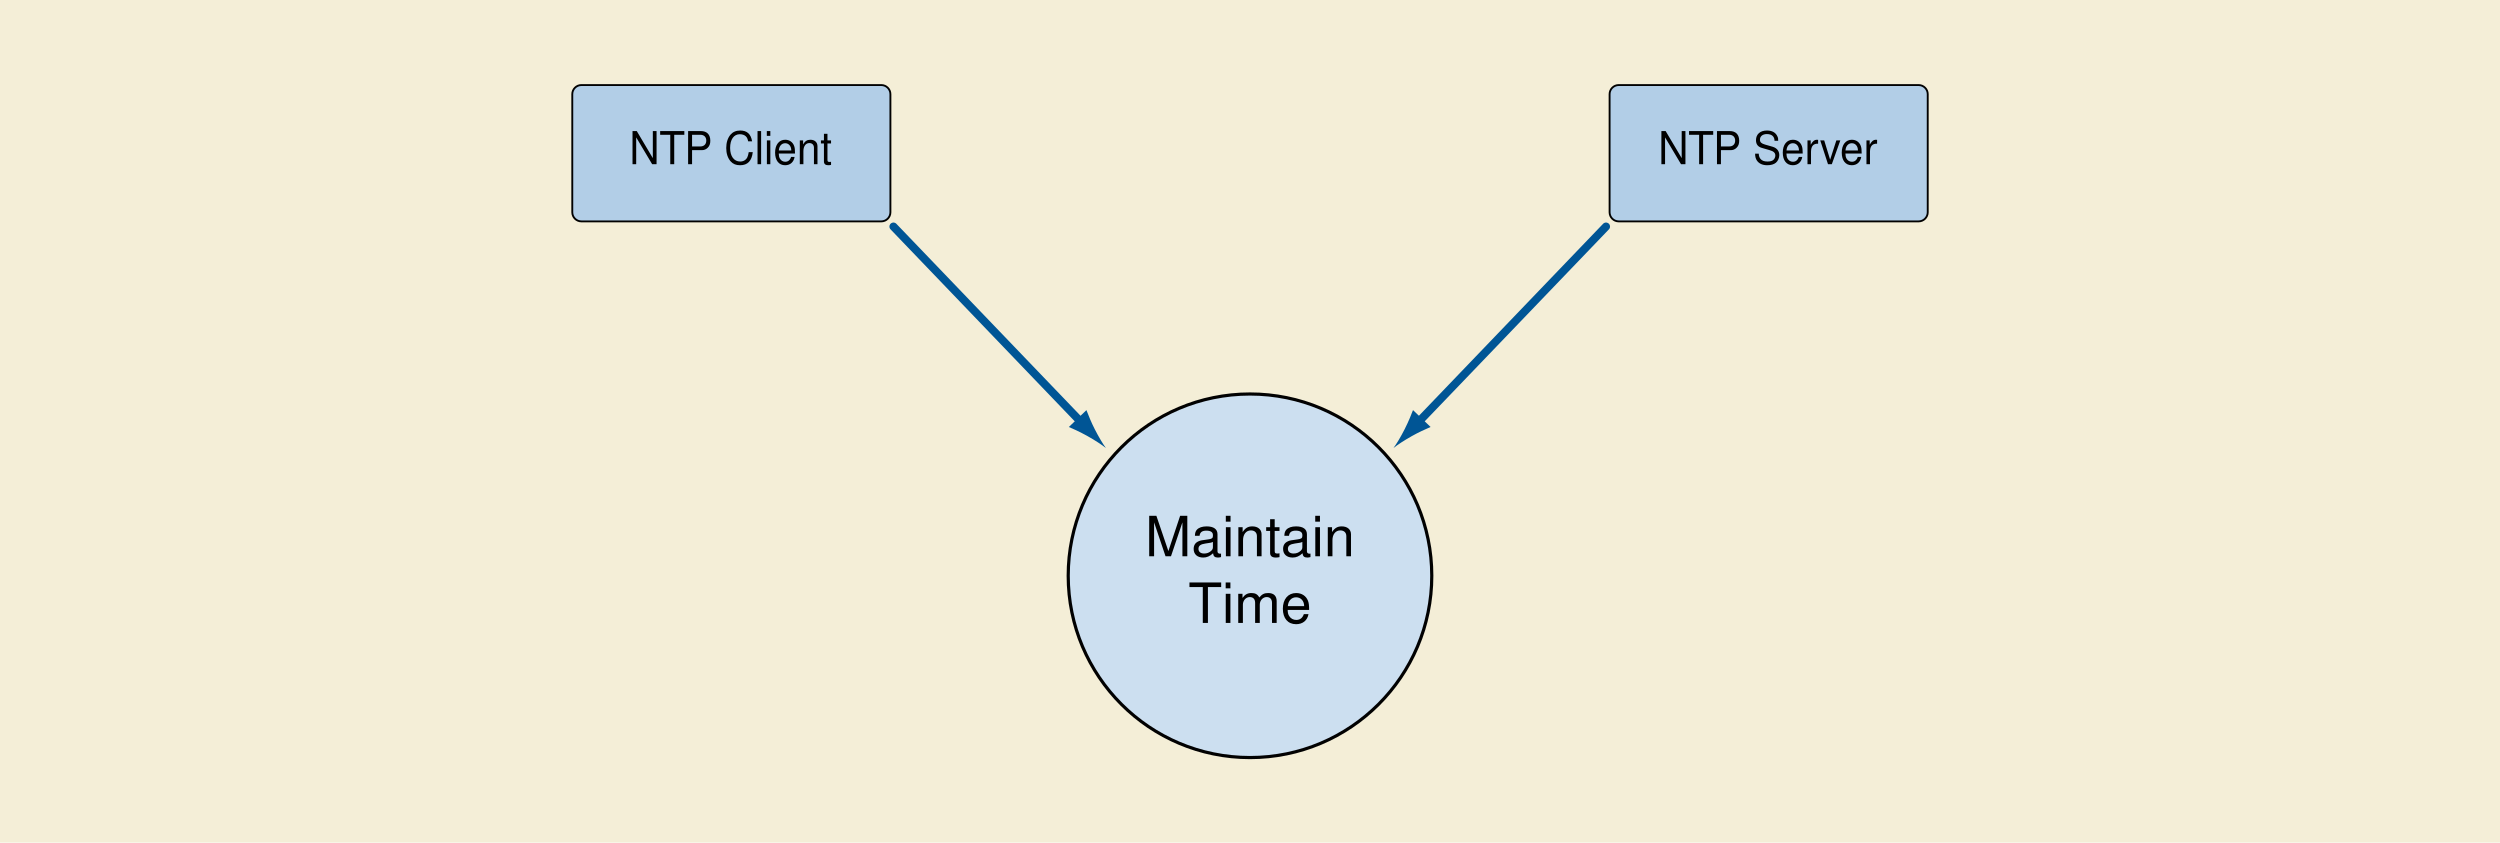
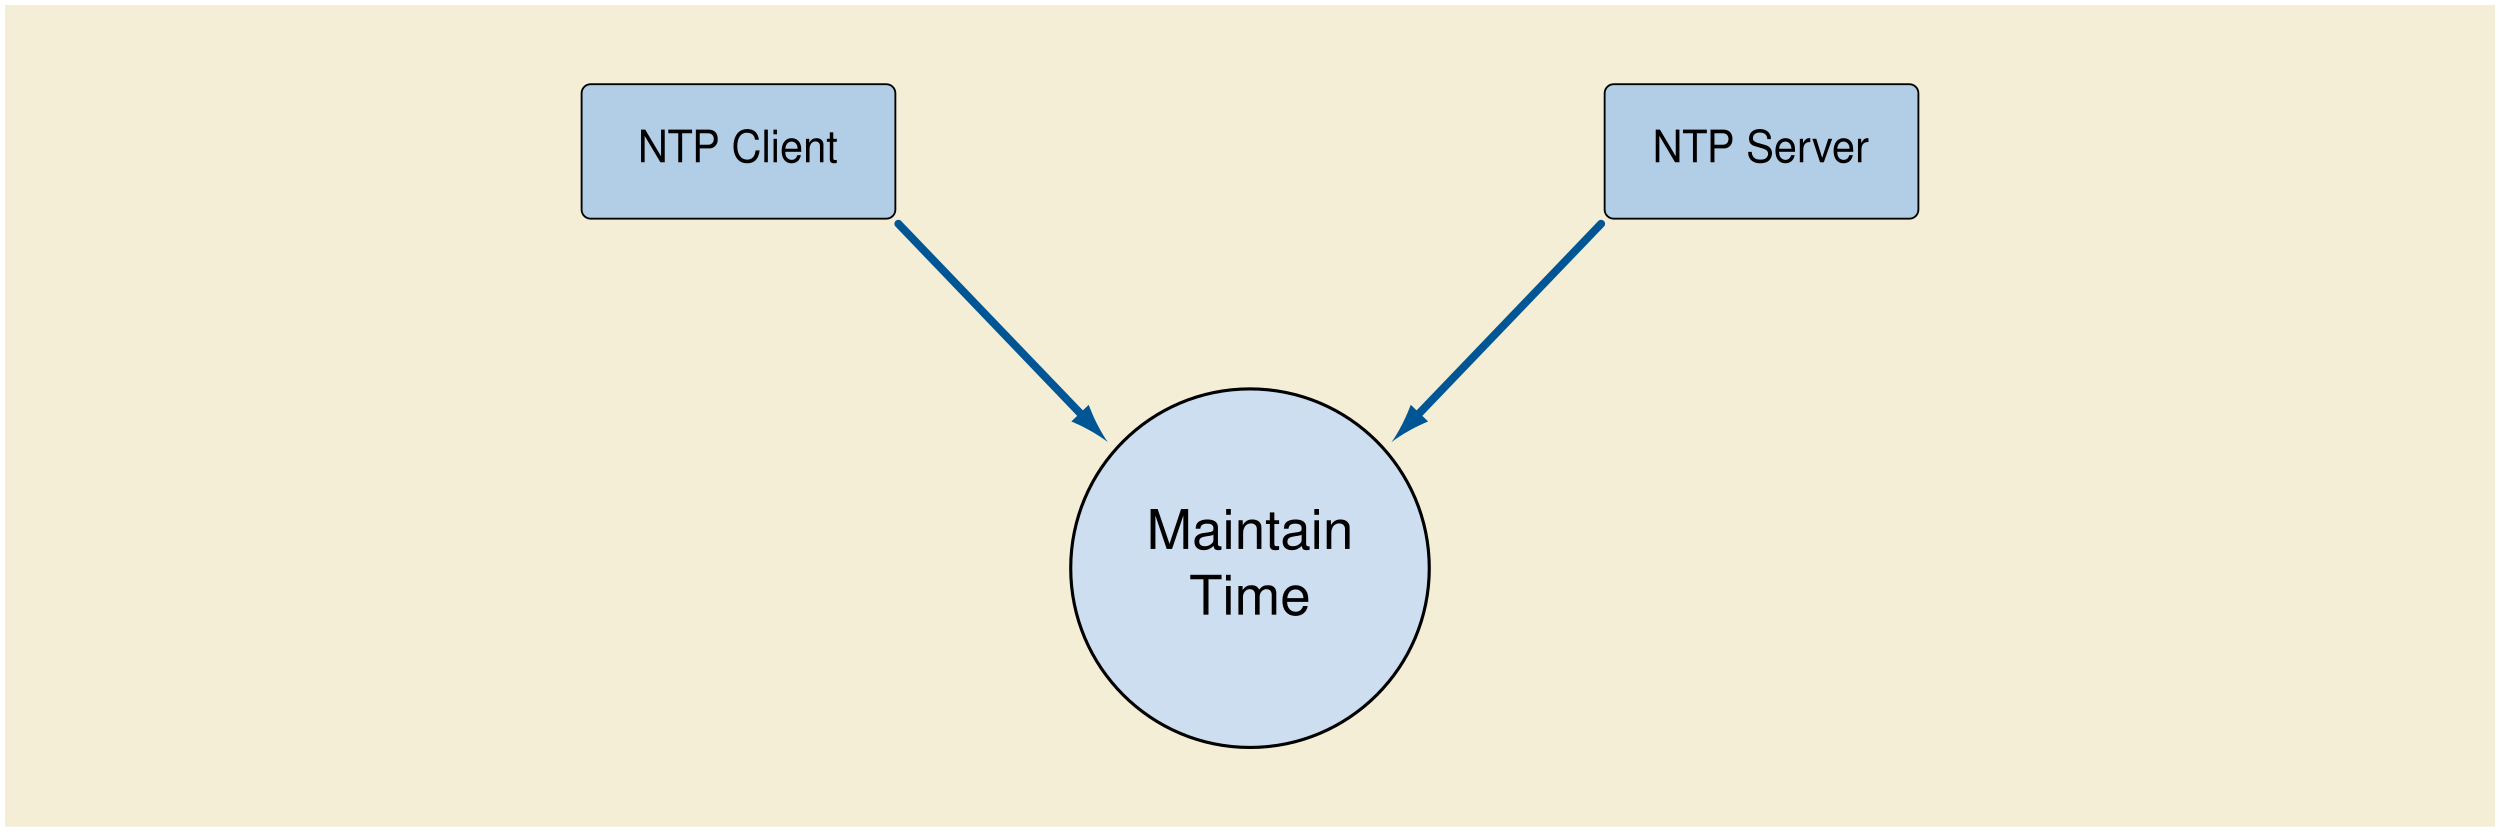
- <svg xmlns="http://www.w3.org/2000/svg" xmlns:xlink="http://www.w3.org/1999/xlink" version="1.1" id="Layer_1" x="0px" y="0px" width="495.085px" height="166.866px" viewBox="0 0 495.085 166.866" enable-background="new 0 0 495.085 166.866" xml:space="preserve">
+ <svg xmlns="http://www.w3.org/2000/svg" version="1.1" id="Layer_1" x="0px" y="0px" width="502px" height="167px" viewBox="0 0 502 167" enable-background="new 0 0 502 167" xml:space="preserve">
  <defs>
    <style type="text/css">
      text {
        font-family: Helvetica, Verdana, san-serif
      }
    </style>
  </defs>
  <g>
  </g>
-   <symbol id="Background_Bounding_Box" viewBox="-247.542 -249.875 495.085 499.749">
-     <polygon fill="#F4EED7" points="247.542,-249.875 -247.542,-249.875 -247.542,249.874 247.542,249.874  " />
-   </symbol>
  <g>
-     <use xlink:href="#Background_Bounding_Box" width="495.085" height="499.749" x="-247.542" y="-249.875" transform="matrix(1 0 0 -0.3339 247.5425 83.4331)" overflow="visible" />
-     <g>
-       <path fill="#B2CEE7" d="M318.755,18.647c0-0.992,0.812-1.803,1.803-1.803h59.395c0.991,0,1.803,0.812,1.803,1.803v23.392    c0,0.992-0.812,1.803-1.803,1.803h-59.395c-0.991,0-1.803-0.812-1.803-1.803V18.647z" />
-       <path fill="none" stroke="#010101" stroke-width="0.376" stroke-linecap="round" stroke-linejoin="round" stroke-miterlimit="10" d="    M318.755,18.647c0-0.992,0.812-1.803,1.803-1.803h59.395c0.991,0,1.803,0.812,1.803,1.803v23.392c0,0.992-0.812,1.803-1.803,1.803    h-59.395c-0.991,0-1.803-0.812-1.803-1.803V18.647z" />
-     </g>
-     <g>
-       <text transform="matrix(0.9288 0 0 1 328.3745 32.519)" font-size="9">NTP Server</text>
-     </g>
-     <g>
-       <path fill="#B2CEE7" d="M113.331,18.647c0-0.992,0.812-1.803,1.803-1.803h59.394c0.992,0,1.803,0.812,1.803,1.803v23.392    c0,0.992-0.812,1.803-1.803,1.803h-59.394c-0.992,0-1.803-0.812-1.803-1.803V18.647z" />
-       <path fill="none" stroke="#010101" stroke-width="0.376" stroke-linecap="round" stroke-linejoin="round" stroke-miterlimit="10" d="    M113.331,18.647c0-0.992,0.812-1.803,1.803-1.803h59.394c0.992,0,1.803,0.812,1.803,1.803v23.392c0,0.992-0.812,1.803-1.803,1.803    h-59.394c-0.992,0-1.803-0.812-1.803-1.803V18.647z" />
-     </g>
-     <g>
-       <text transform="matrix(0.9288 0 0 1 124.6226 32.519)" font-size="9">NTP Client</text>
-     </g>
-     <path fill="#CCDFF0" stroke="#010101" stroke-width="0.632" d="M283.541,114.024c0-19.882-16.117-36-36.002-36   c-19.88,0-35.997,16.118-35.997,36s16.117,36,35.997,36C267.423,150.024,283.541,133.906,283.541,114.024z" />
-     <g>
-       <text transform="matrix(1 0 0 1 226.7524 110.1636)">
-         <tspan x="0" y="0" font-size="11">Maintain</tspan>
-         <tspan x="8.566" y="13.2" font-size="11">Time</tspan>
-       </text>
-     </g>
+     <rect x="1" y="1" fill="#F5EED6" width="500" height="165" />
    <g>
      <g>
-         <line fill="#4E8ABE" x1="280.446" y1="84.054" x2="318.045" y2="44.868" />
-         <path fill="#4E8ABE" d="M279.909,85.502c0.902-0.508,1.549-0.782,2.33-1.136l-2.185-2.095c-0.1,0.299-0.567,1.452-1.038,2.375     c-0.504,0.988-1.012,1.835-1.388,2.34C278.118,86.589,278.942,86.046,279.909,85.502z" />
+         <path fill="#B2CEE7" d="M322.213,18.713c0-0.992,0.812-1.803,1.803-1.803h59.395c0.991,0,1.803,0.812,1.803,1.803v23.392     c0,0.992-0.812,1.803-1.803,1.803h-59.395c-0.991,0-1.803-0.812-1.803-1.803V18.713z" />
+         <path fill="none" stroke="#010101" stroke-width="0.376" stroke-linecap="round" stroke-linejoin="round" stroke-miterlimit="10" d="     M322.213,18.713c0-0.992,0.812-1.803,1.803-1.803h59.395c0.991,0,1.803,0.812,1.803,1.803v23.392     c0,0.992-0.812,1.803-1.803,1.803h-59.395c-0.991,0-1.803-0.812-1.803-1.803V18.713z" />
      </g>
      <g>
-         <line fill="none" stroke="#005595" stroke-width="1.594" stroke-linecap="round" stroke-miterlimit="1" x1="280.446" y1="84.054" x2="318.045" y2="44.868" />
-         <path fill="#005595" d="M279.589,86.363c1.439-0.811,2.469-1.247,3.714-1.81l-3.481-3.341c-0.158,0.477-0.904,2.314-1.655,3.786     c-0.803,1.575-1.612,2.925-2.212,3.729C276.734,88.096,278.048,87.231,279.589,86.363z" />
-       </g>
-     </g>
-     <g>
-       <g>
-         <line fill="#4E8ABE" x1="214.532" y1="84.055" x2="176.933" y2="44.869" />
-         <path fill="#4E8ABE" d="M215.957,84.652c-0.471-0.923-0.718-1.58-1.038-2.375l-2.184,2.096c0.295,0.111,1.427,0.627,2.33,1.136     c0.966,0.544,1.791,1.087,2.28,1.482C216.969,86.487,216.46,85.64,215.957,84.652z" />
+         <text transform="matrix(0.9288 0 0 1 331.832 32.5845)" font-size="9">NTP Server</text>
      </g>
      <g>
-         <line fill="none" stroke="#005595" stroke-width="1.594" stroke-linecap="round" stroke-miterlimit="1" x1="214.532" y1="84.055" x2="176.933" y2="44.869" />
-         <path fill="#005595" d="M216.803,85.006c-0.75-1.472-1.145-2.518-1.655-3.786l-3.481,3.34c0.47,0.178,2.275,1,3.714,1.811     c1.541,0.867,2.855,1.732,3.635,2.364C218.417,87.931,217.606,86.582,216.803,85.006z" />
+         <path fill="#B2CEE7" d="M116.788,18.713c0-0.992,0.812-1.803,1.803-1.803h59.394c0.992,0,1.803,0.812,1.803,1.803v23.392     c0,0.992-0.812,1.803-1.803,1.803h-59.394c-0.992,0-1.803-0.812-1.803-1.803V18.713z" />
+         <path fill="none" stroke="#010101" stroke-width="0.376" stroke-linecap="round" stroke-linejoin="round" stroke-miterlimit="10" d="     M116.788,18.713c0-0.992,0.812-1.803,1.803-1.803h59.394c0.992,0,1.803,0.812,1.803,1.803v23.392     c0,0.992-0.812,1.803-1.803,1.803h-59.394c-0.992,0-1.803-0.812-1.803-1.803V18.713z" />
+       </g>
+       <g>
+         <text transform="matrix(0.9288 0 0 1 128.0801 32.5845)" font-size="9">NTP Client</text>
+       </g>
+       <path fill="#CCDEF0" stroke="#010101" stroke-width="0.632" d="M286.998,114.09c0-19.882-16.117-36-36.002-36    c-19.88,0-35.997,16.118-35.997,36s16.117,36,35.997,36C270.881,150.09,286.998,133.972,286.998,114.09z" />
+       <g>
+         <text transform="matrix(1 0 0 1 230.21 110.2285)">
+           <tspan x="0" y="0" font-size="11">Maintain</tspan>
+           <tspan x="8.566" y="13.201" font-size="11">Time</tspan>
+         </text>
+       </g>
+       <g>
+         <g>
+           <line fill="#4F8ABE" x1="283.903" y1="84.12" x2="321.503" y2="44.934" />
+           <path fill="#4F8ABE" d="M283.366,85.568c0.902-0.508,1.548-0.782,2.33-1.136l-2.185-2.095c-0.1,0.299-0.567,1.452-1.038,2.375      c-0.504,0.988-1.012,1.835-1.388,2.34C281.575,86.655,282.399,86.112,283.366,85.568z" />
+         </g>
+         <g>
+           <line fill="none" stroke="#005695" stroke-width="1.594" stroke-linecap="round" stroke-miterlimit="1" x1="283.903" y1="84.12" x2="321.503" y2="44.934" />
+           <path fill="#005695" d="M283.047,86.429c1.439-0.811,2.469-1.247,3.714-1.81l-3.481-3.341c-0.158,0.477-0.904,2.314-1.655,3.786      c-0.803,1.575-1.612,2.925-2.212,3.729C280.191,88.162,281.506,87.297,283.047,86.429z" />
+         </g>
+       </g>
+       <g>
+         <g>
+           <line fill="#4F8ABE" x1="217.989" y1="84.121" x2="180.391" y2="44.935" />
+           <path fill="#4F8ABE" d="M219.414,84.718c-0.471-0.923-0.718-1.58-1.038-2.375l-2.184,2.096c0.295,0.111,1.427,0.627,2.33,1.136      c0.966,0.544,1.791,1.087,2.28,1.482C220.426,86.553,219.918,85.706,219.414,84.718z" />
+         </g>
+         <g>
+           <line fill="none" stroke="#005695" stroke-width="1.594" stroke-linecap="round" stroke-miterlimit="1" x1="217.989" y1="84.121" x2="180.391" y2="44.935" />
+           <path fill="#005695" d="M220.261,85.072c-0.75-1.472-1.145-2.518-1.655-3.786l-3.481,3.34c0.47,0.178,2.275,1,3.714,1.811      c1.541,0.867,2.855,1.732,3.635,2.364C221.874,87.997,221.064,86.647,220.261,85.072z" />
+         </g>
      </g>
    </g>
  </g>
</svg>
